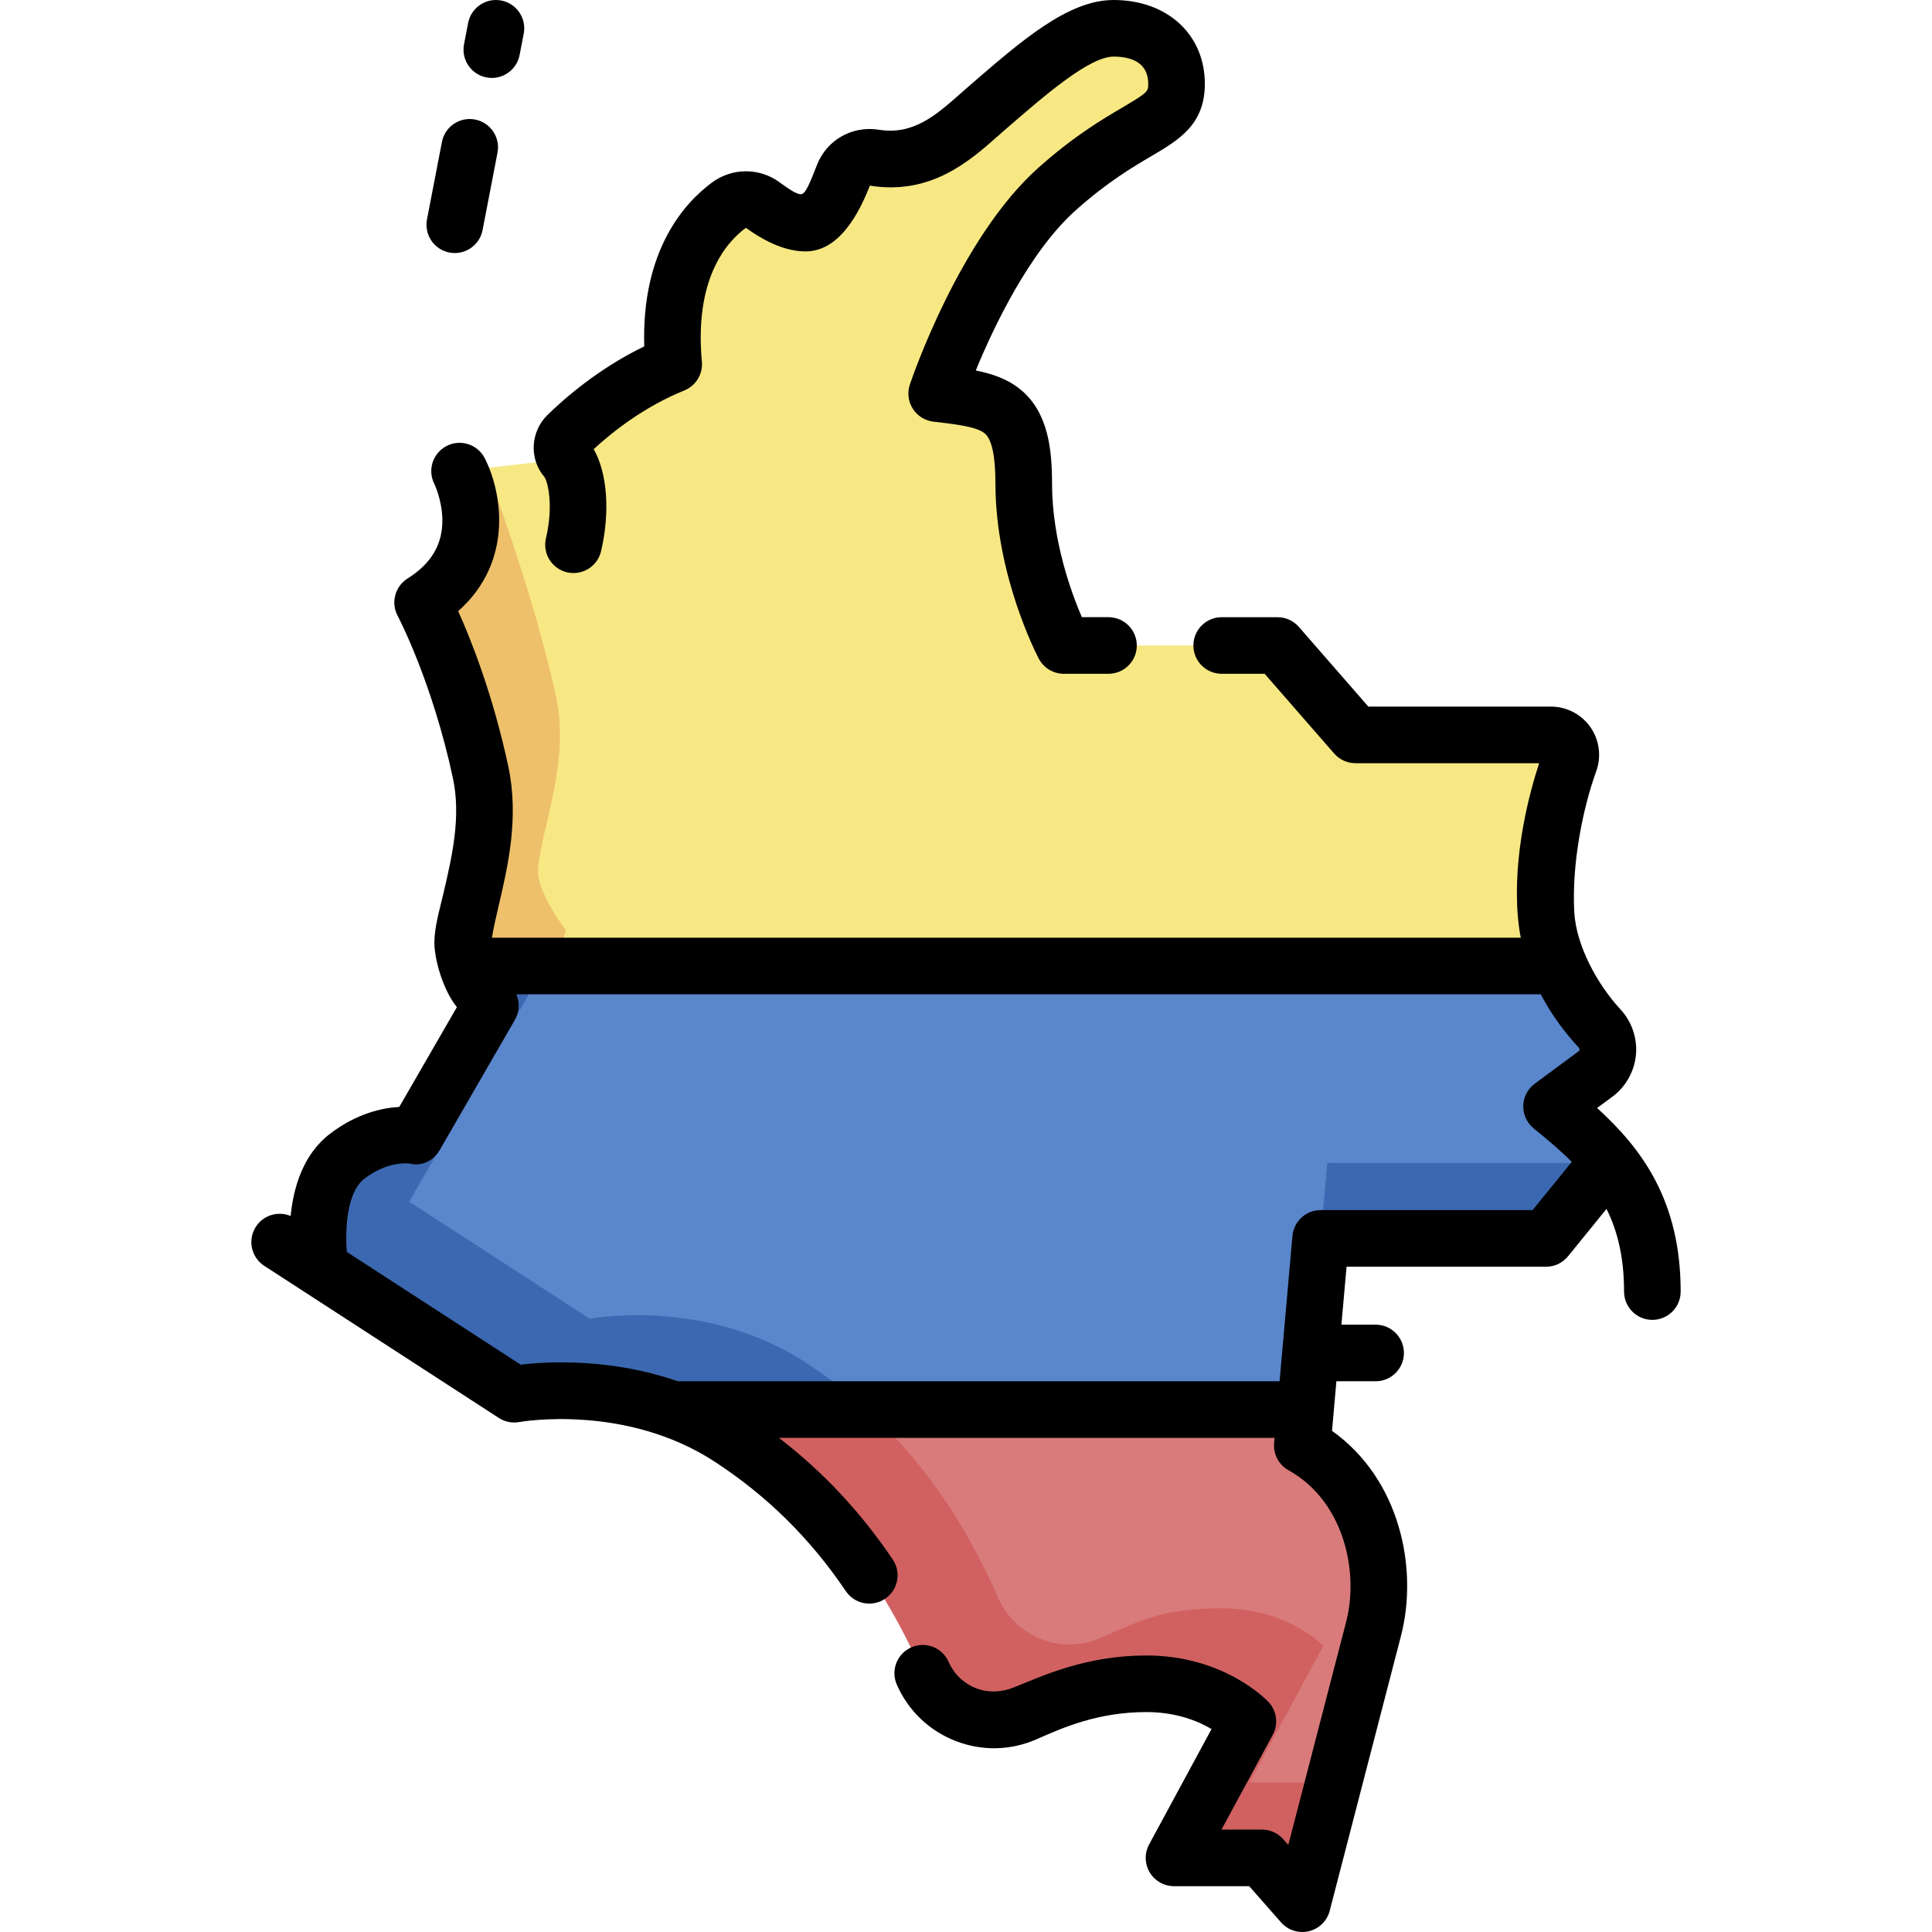
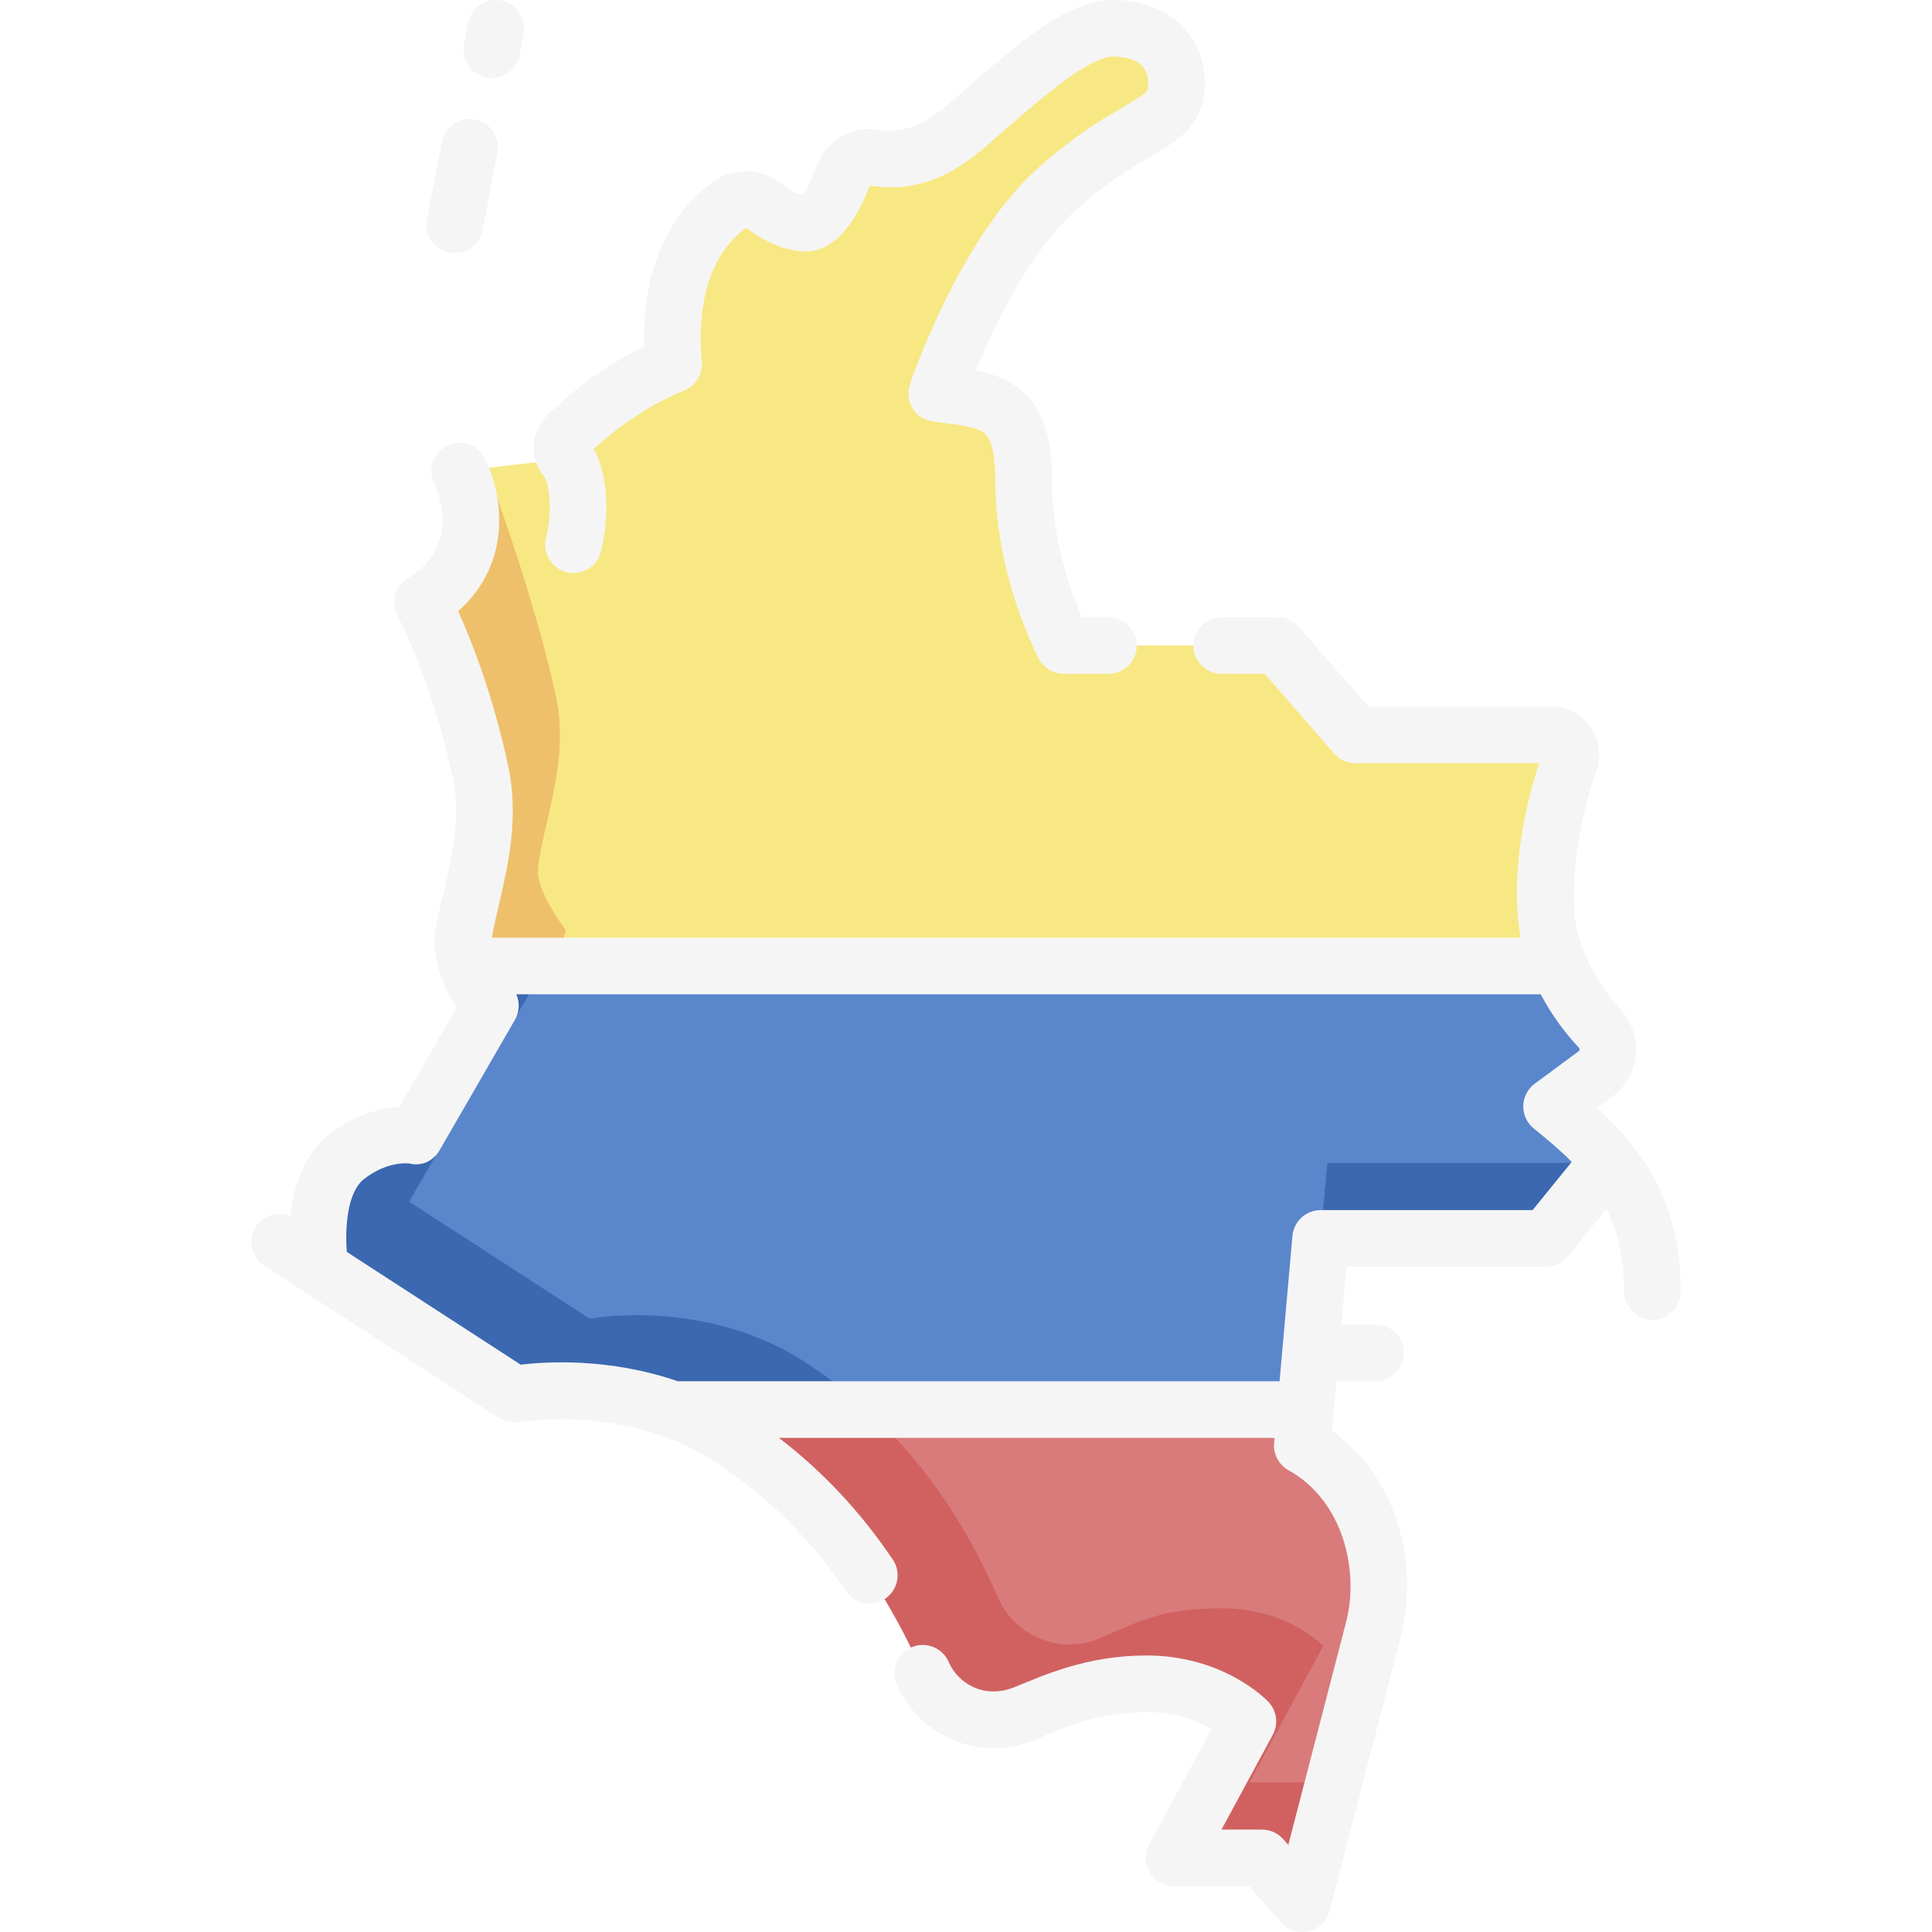
- <svg xmlns="http://www.w3.org/2000/svg" id="Capa_1" enable-background="new 0 0 512 512" height="512" viewBox="0 0 512 512" width="512">
+ <svg xmlns="http://www.w3.org/2000/svg" id="Capa_1" fill="whitesmoke" enable-background="new 0 0 512 512" height="512" viewBox="0 0 512 512" width="512">
  <g>
    <g>
      <path d="m409.729 242.385c-1.29-15.159 2.924-31.439 6.231-40.537 1.254-3.45-1.281-7.095-4.951-7.095h-51.8l-20.657-23.693h-56.628s-10.624-20.141-10.624-42.968c0-20.885-7.225-21.977-23.07-23.799 0 0 12.343-36.771 31.934-54.235 20.885-18.618 31.63-16.432 31.63-27.846 0-9.714-7.454-14.712-16.695-14.712-9.242 0-20.915 10.16-33.74 21.285-7.421 6.437-15.858 15.219-29.633 13.001-3.499-.563-6.917 1.311-8.215 4.609-2.174 5.523-5.813 12.73-10.007 12.73-3.932 0-8.35-2.598-11.378-4.79-2.687-1.945-6.329-1.901-8.996.071-6.659 4.924-16.931 16.758-14.595 42.117-13.272 5.376-23.29 14.006-28.204 18.815-1.726 1.688-1.887 4.427-.309 6.254l-21.137 2.442s5.081 113.026 6.509 141.965l277.702-10c-1.69-4.065-2.942-8.614-3.367-13.614z" fill="#f8e883" />
      <path d="m149.965 246.513s-7.821-10.124-7.372-16.144c.818-10.959 8.529-28.176 4.767-45.732-5.828-27.198-18.477-60.603-18.477-60.603l-7.094.82s11.09 21.694-9.795 34.808c0 0 9.538 17.777 15.366 44.976 3.762 17.555-3.949 34.773-4.767 45.732-.124 1.664.385 3.641 1.184 5.631l20.709 10z" fill="#eec06b" />
      <path d="m349.981 328.196 75.99-20 .399-.491c-4.278-5.283-9.491-9.881-15.192-14.478l11.624-8.592c3.895-2.879 4.435-8.508 1.132-12.051-3.611-3.874-7.895-9.486-10.84-16.583h-277.702c.233 4.729.369 7.48.369 7.48l-34.56 56.64 48.96 39.36s30.55 7.038 55.785 24.071l140.022-10z" fill="#5a86cc" />
      <path d="m213.59 361.135c-26.713-17.485-57.311-11.656-57.311-11.656l-47.854-31.03 36.061-62.449h-20.709c2.093 5.211 6.188 10.513 6.188 10.513l-19.913 34.484s-8.621-1.821-18.092 5.464c-10.772 8.286-7.052 29.707-7.052 29.707l51.371 33.311s20.171-3.841 42.056 4.072l27.611 10 23.737-10c-5.031-4.55-10.386-8.68-16.093-12.416z" fill="#3b68b0" />
      <path d="m349.981 328.196h59.74l16.25-20h-74.22z" fill="#3b68b0" />
      <path d="m345.124 383.078.843-9.527h-116.284c1.407.95-20.936 1.948-19.568 3.026 44.686 35.224 44.391 77.177 67.726 68.344 39.209-14.841 61.92 2.4 61.92 2.4l-18.634 35.038 32.331-10c4.037-15.57 8.455-32.612 10.548-40.686 4.371-16.861-1.397-38.881-18.882-48.595z" fill="#d97b7b" />
      <path d="m350.7 436.173s-9.307-9.955-26.86-9.955c-15.035 0-20.933 2.875-32.088 7.81-10.448 4.622-22.632-.137-27.221-10.599-9.127-20.805-20.67-37.052-34.849-49.878h-51.348c5.07 1.833 10.231 4.296 15.255 7.584 21.793 14.265 38.576 34.106 50.942 62.293 4.59 10.462 16.773 15.221 27.221 10.599 11.156-4.935 17.053-7.81 32.088-7.81 17.552 0 26.86 9.955 26.86 9.955l-19.574 36.185h23.313l10.685 12.142s3.941-15.199 8.333-32.142h-22.331z" fill="#d16161" />
    </g>
    <g>
      <path d="m331.049 499.858h-19.922c-2.643 0-5.09-1.391-6.442-3.66-1.353-2.27-1.412-5.084-.154-7.408l16.538-30.573c-3.544-2.1-9.323-4.5-17.227-4.5-12.881 0-22.175 4.126-29.054 7.169s-14.526 3.22-21.534.498c-7.022-2.727-12.559-8.034-15.59-14.943-1.664-3.793.062-8.217 3.855-9.881 3.795-1.664 8.217.062 9.881 3.855 1.418 3.232 4.005 5.713 7.284 6.987 3.265 1.268 6.78 1.071 10.035-.233 7.697-3.086 19.065-8.451 35.123-8.451 20.571 0 31.868 11.83 32.338 12.333 2.202 2.355 2.652 5.854 1.118 8.69l-13.587 25.117h10.729c2.155 0 4.207.927 5.63 2.545l1.343 1.526 15.333-59.14c3.479-13.422-.688-32.057-15.264-40.155-2.589-1.438-4.089-4.267-3.828-7.217l.121-1.366h-131.349c11.703 8.99 21.627 19.604 30.156 32.22 2.32 3.432 1.419 8.094-2.013 10.414-3.432 2.319-8.094 1.419-10.414-2.013-9.438-13.96-20.779-25.167-34.673-34.261-23.724-15.529-51.542-10.612-51.819-10.561-1.888.351-3.855-.035-5.465-1.078l-62.168-40.312c-3.476-2.254-4.466-6.898-2.212-10.374 2.009-3.097 5.916-4.22 9.203-2.833.75-7.617 3.313-16.312 10.366-21.737 7.042-5.417 13.821-6.911 18.426-7.176l15.266-26.436c-3.618-4.444-5.964-12.544-5.964-17.093 0-4.096 1.359-8.604 2.475-13.388 2.177-9.334 4.645-19.914 2.438-30.213-5.508-25.706-14.555-42.839-14.645-43.009-1.854-3.474-.709-7.796 2.625-9.89 6.355-3.991 9.371-9.158 9.219-15.797-.118-5.118-2.095-9.206-2.115-9.245-1.885-3.688-.424-8.206 3.265-10.092 3.688-1.885 8.206-.424 10.092 3.264 4.442 8.691 7.906 27.241-7.047 40.52 3.415 7.588 9.204 22.114 13.273 41.106 2.91 13.581-.088 26.435-2.497 36.763-.73 3.132-1.43 6.133-1.83 8.671h272.65c-.342-1.77-.601-3.596-.761-5.479-1.404-16.499 3.104-33.054 5.633-40.768h-48.679c-2.167 0-4.229-.938-5.653-2.571l-18.416-21.121h-11.38c-4.142 0-7.5-3.358-7.5-7.5s3.358-7.5 7.5-7.5h14.792c2.167 0 4.229.938 5.653 2.571l18.416 21.121h48.388c4.163 0 8.072 2.034 10.458 5.441 2.392 3.414 2.967 7.794 1.541 11.716-3.519 9.682-6.529 24.55-5.807 37.338.499 8.831 6.079 19.091 12.218 25.72 3.014 3.254 4.525 7.64 4.118 12.059-.409 4.432-2.696 8.492-6.277 11.138l-4.015 2.968c12.018 10.91 22.145 24.727 22.145 48.647 0 4.142-3.358 7.5-7.5 7.5s-7.5-3.358-7.5-7.5c0-9.003-1.71-16.018-4.65-21.908l-10.199 12.553c-1.424 1.753-3.563 2.771-5.821 2.771h-52.874l-1.359 15.355h9.063c4.142 0 7.5 3.358 7.5 7.5s-3.358 7.5-7.5 7.5h-10.391l-1.163 13.137c17.959 12.768 22.935 36.363 18.268 54.366l-18.881 72.828c-.696 2.687-2.82 4.77-5.521 5.413-2.701.644-5.536-.257-7.369-2.341zm-151.404-133.807h159.457l3.409-38.517c.342-3.871 3.585-6.839 7.471-6.839h56.169l10.377-12.771c.002-.002.004-.005.006-.007-3.035-3.058-6.435-5.926-10.064-8.853-1.809-1.459-2.839-3.673-2.791-5.997.049-2.323 1.172-4.492 3.041-5.873l11.625-8.592c.057-.042.231-.17.257-.454.024-.263-.104-.4-.152-.452-3.341-3.583-7.075-8.346-10.133-14.197h-271.484c.944 2.153.837 4.667-.374 6.764l-19.913 34.484c-1.671 2.894-4.735 4.405-7.971 3.606-.745-.101-6.001-.596-12.043 4.052-4.565 3.512-5.127 13.115-4.618 19.368l46.078 29.878c6.763-.815 23.509-1.857 41.653 4.4zm114.116-187.49h-11.836c-2.782 0-5.335-1.54-6.634-4-.469-.89-11.491-22.064-11.491-46.468 0-7.238-.96-11.697-2.854-13.253-2.171-1.784-7.709-2.42-13.572-3.094-2.248-.259-4.259-1.518-5.473-3.428s-1.5-4.265-.78-6.41c.53-1.579 13.216-38.871 34.053-57.446 9.469-8.441 16.913-12.819 22.348-16.015 6.773-3.983 6.773-4.239 6.773-6.233 0-5.961-5-7.212-9.195-7.212-6.403 0-18.228 10.257-28.66 19.307l-.165.143c-.608.528-1.224 1.071-1.848 1.624-7.502 6.631-17.775 15.708-33.892 13.117-1.746 4.275-6.925 17.434-17.03 17.434-4.772 0-10.08-2.091-15.776-6.214-.016-.012-.079-.019-.139.026-5.192 3.839-13.6 13.542-11.586 35.398.304 3.294-1.587 6.397-4.653 7.639-10.703 4.335-19.141 11.061-24.014 15.553 3.584 6.245 4.4 16.629 1.948 27.054-.949 4.031-4.987 6.531-9.019 5.583-4.032-.949-6.532-4.987-5.583-9.019 2.089-8.876.422-15.075-.388-16.212-4.095-4.74-3.769-11.994.79-16.456 4.593-4.494 13.619-12.359 25.647-18.188-.763-25.507 10.705-38.065 17.938-43.413 5.33-3.942 12.503-3.987 17.853-.116 2.571 1.861 4.796 3.423 5.915 3.188s2.242-3.093 4.094-7.799c2.594-6.591 9.333-10.402 16.385-9.267 9.116 1.467 15.166-3.882 21.574-9.547.66-.583 1.311-1.158 1.953-1.715l.165-.143c14.213-12.331 26.488-22.979 38.49-22.979 14.246 0 24.195 9.134 24.195 22.212 0 10.831-6.883 14.878-14.169 19.163-4.897 2.88-11.604 6.824-19.97 14.282-12.404 11.058-21.879 31.128-26.566 42.524 4.506.893 8.508 2.298 11.88 5.068 7.342 6.033 8.332 15.944 8.332 24.843 0 15.017 5.069 28.891 7.9 35.468h7.061c4.142 0 7.5 3.358 7.5 7.5s-3.359 7.501-7.501 7.501zm-164.847-158.042c-4.067-.785-6.728-4.718-5.943-8.786l1.091-5.654c.785-4.067 4.722-6.723 8.786-5.943 4.067.785 6.728 4.718 5.943 8.786l-1.091 5.654c-.785 4.067-4.719 6.727-8.786 5.943zm2.93 19.941-3.959 20.521c-.785 4.067-4.718 6.728-8.785 5.943s-6.728-4.718-5.943-8.785l3.959-20.521c.785-4.067 4.718-6.728 8.785-5.943s6.728 4.718 5.943 8.785z" />
    </g>
  </g>
</svg>
